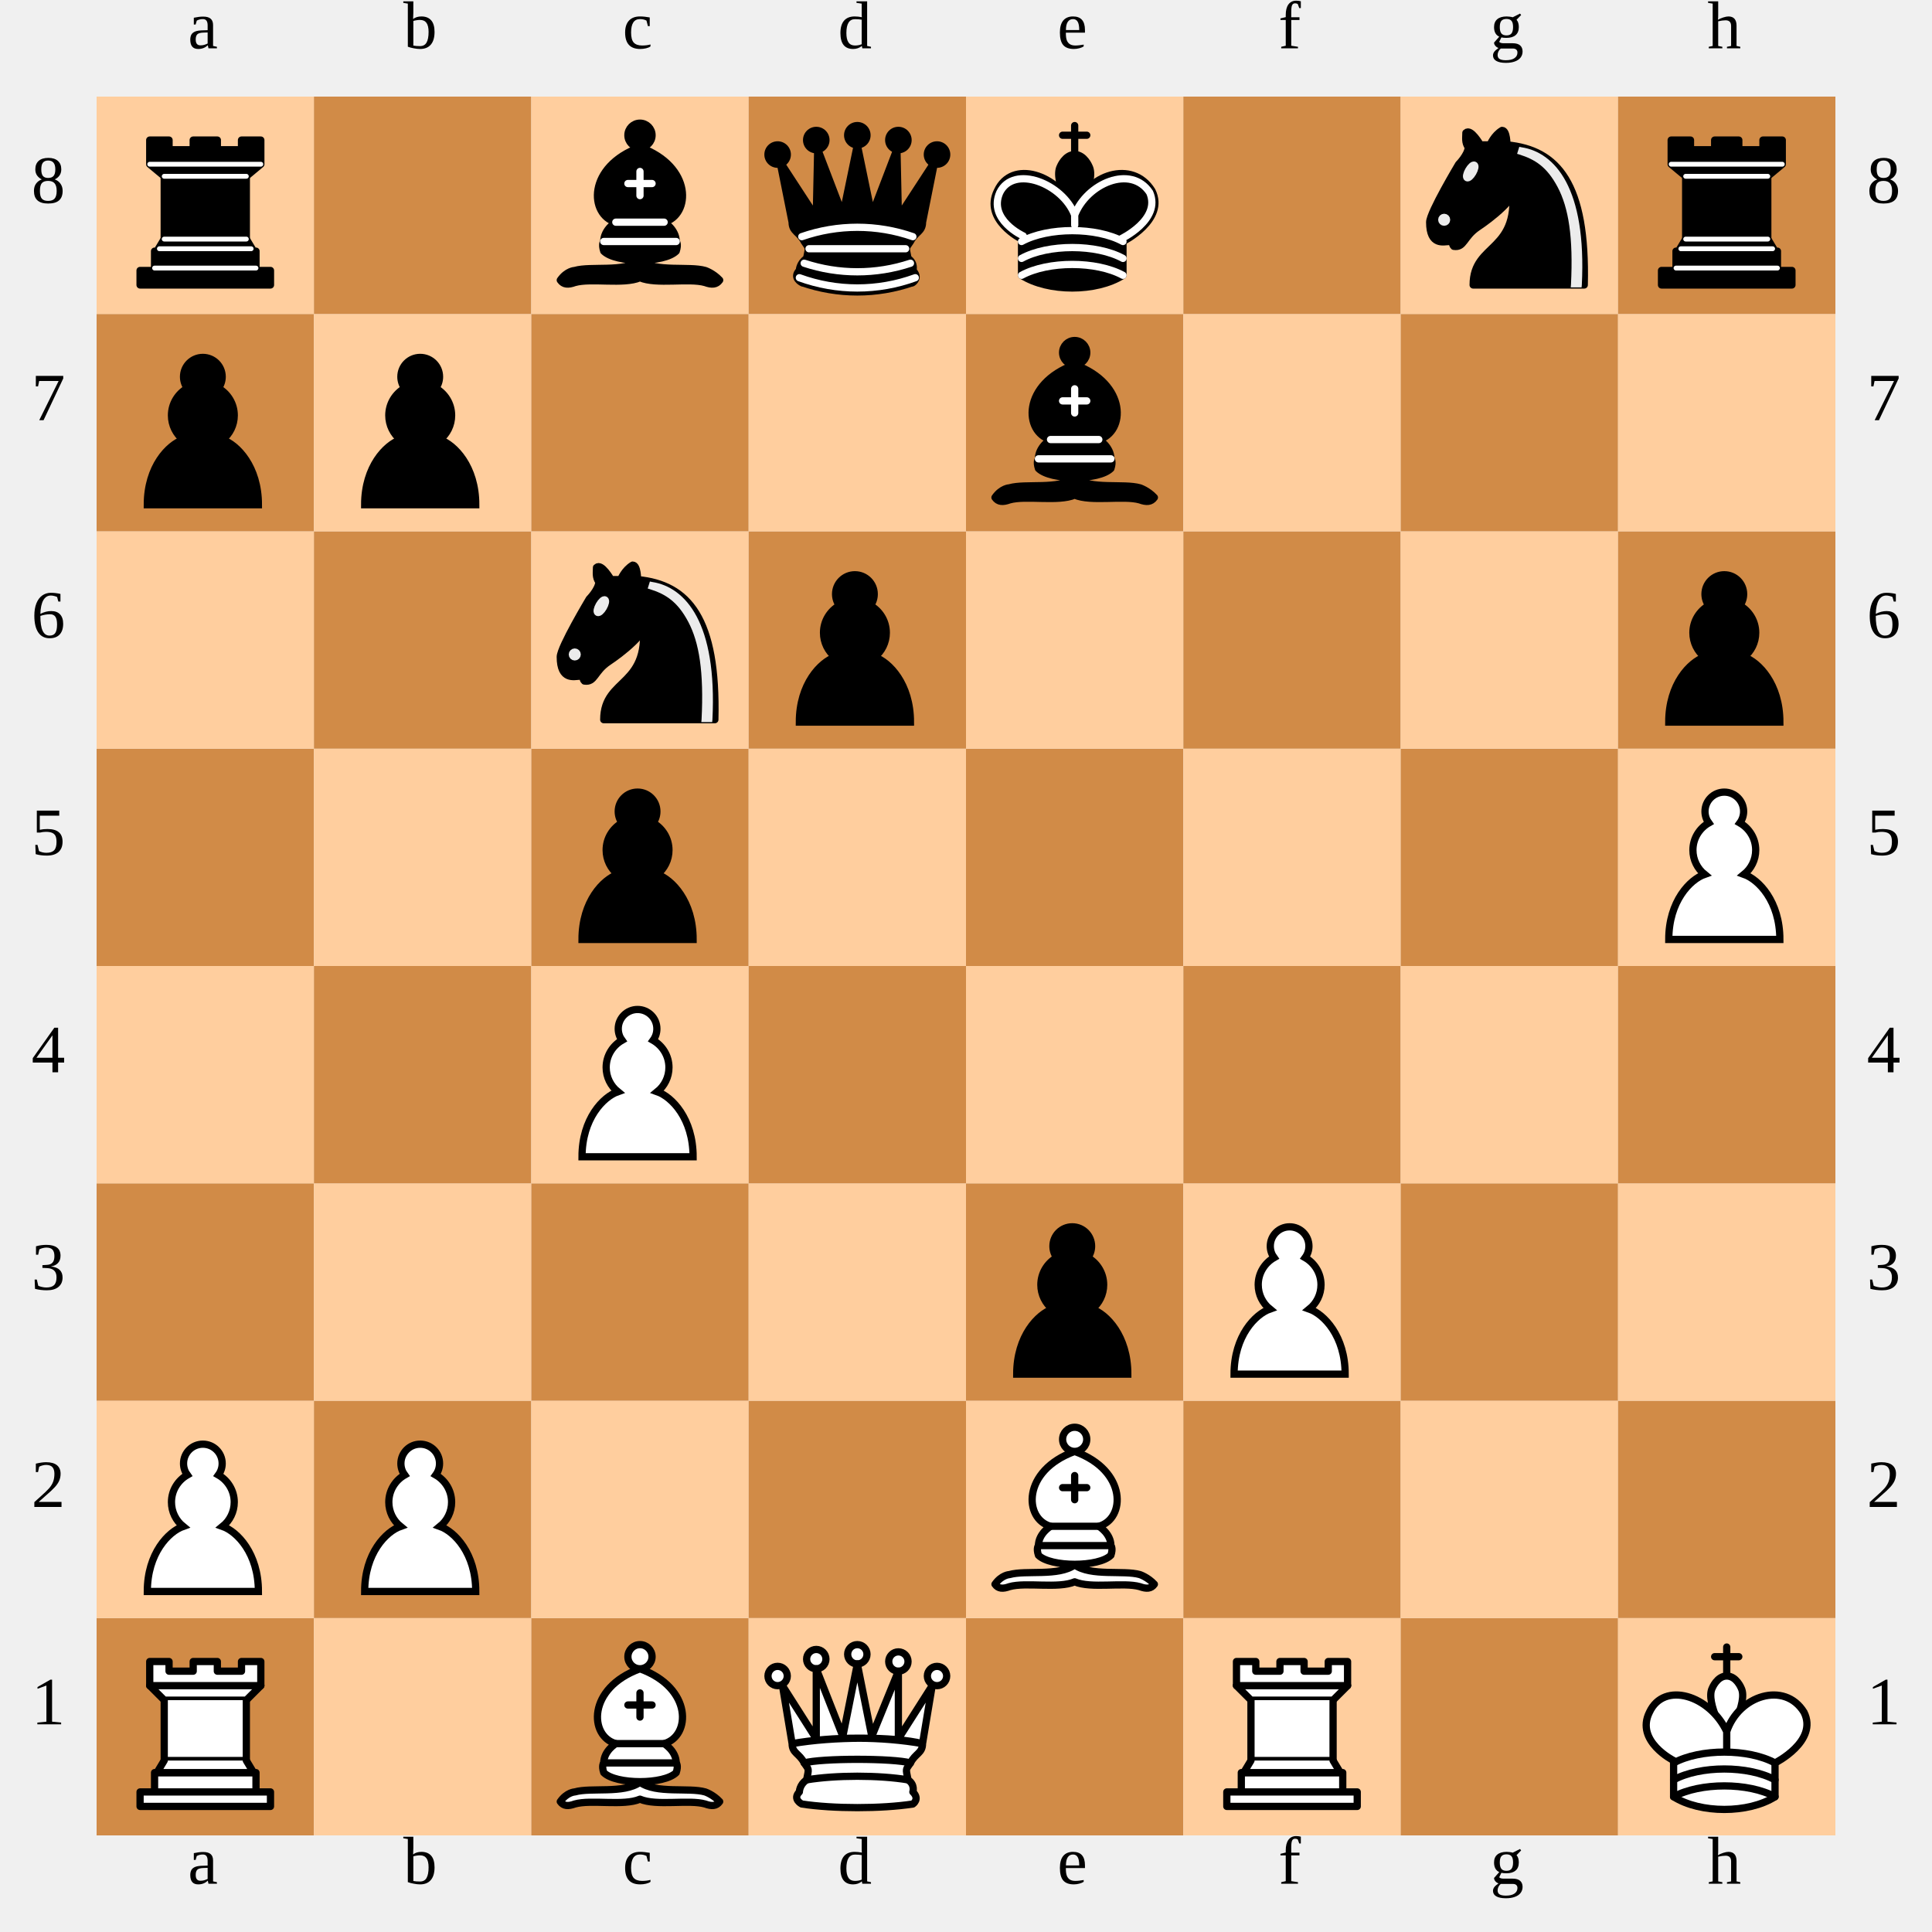
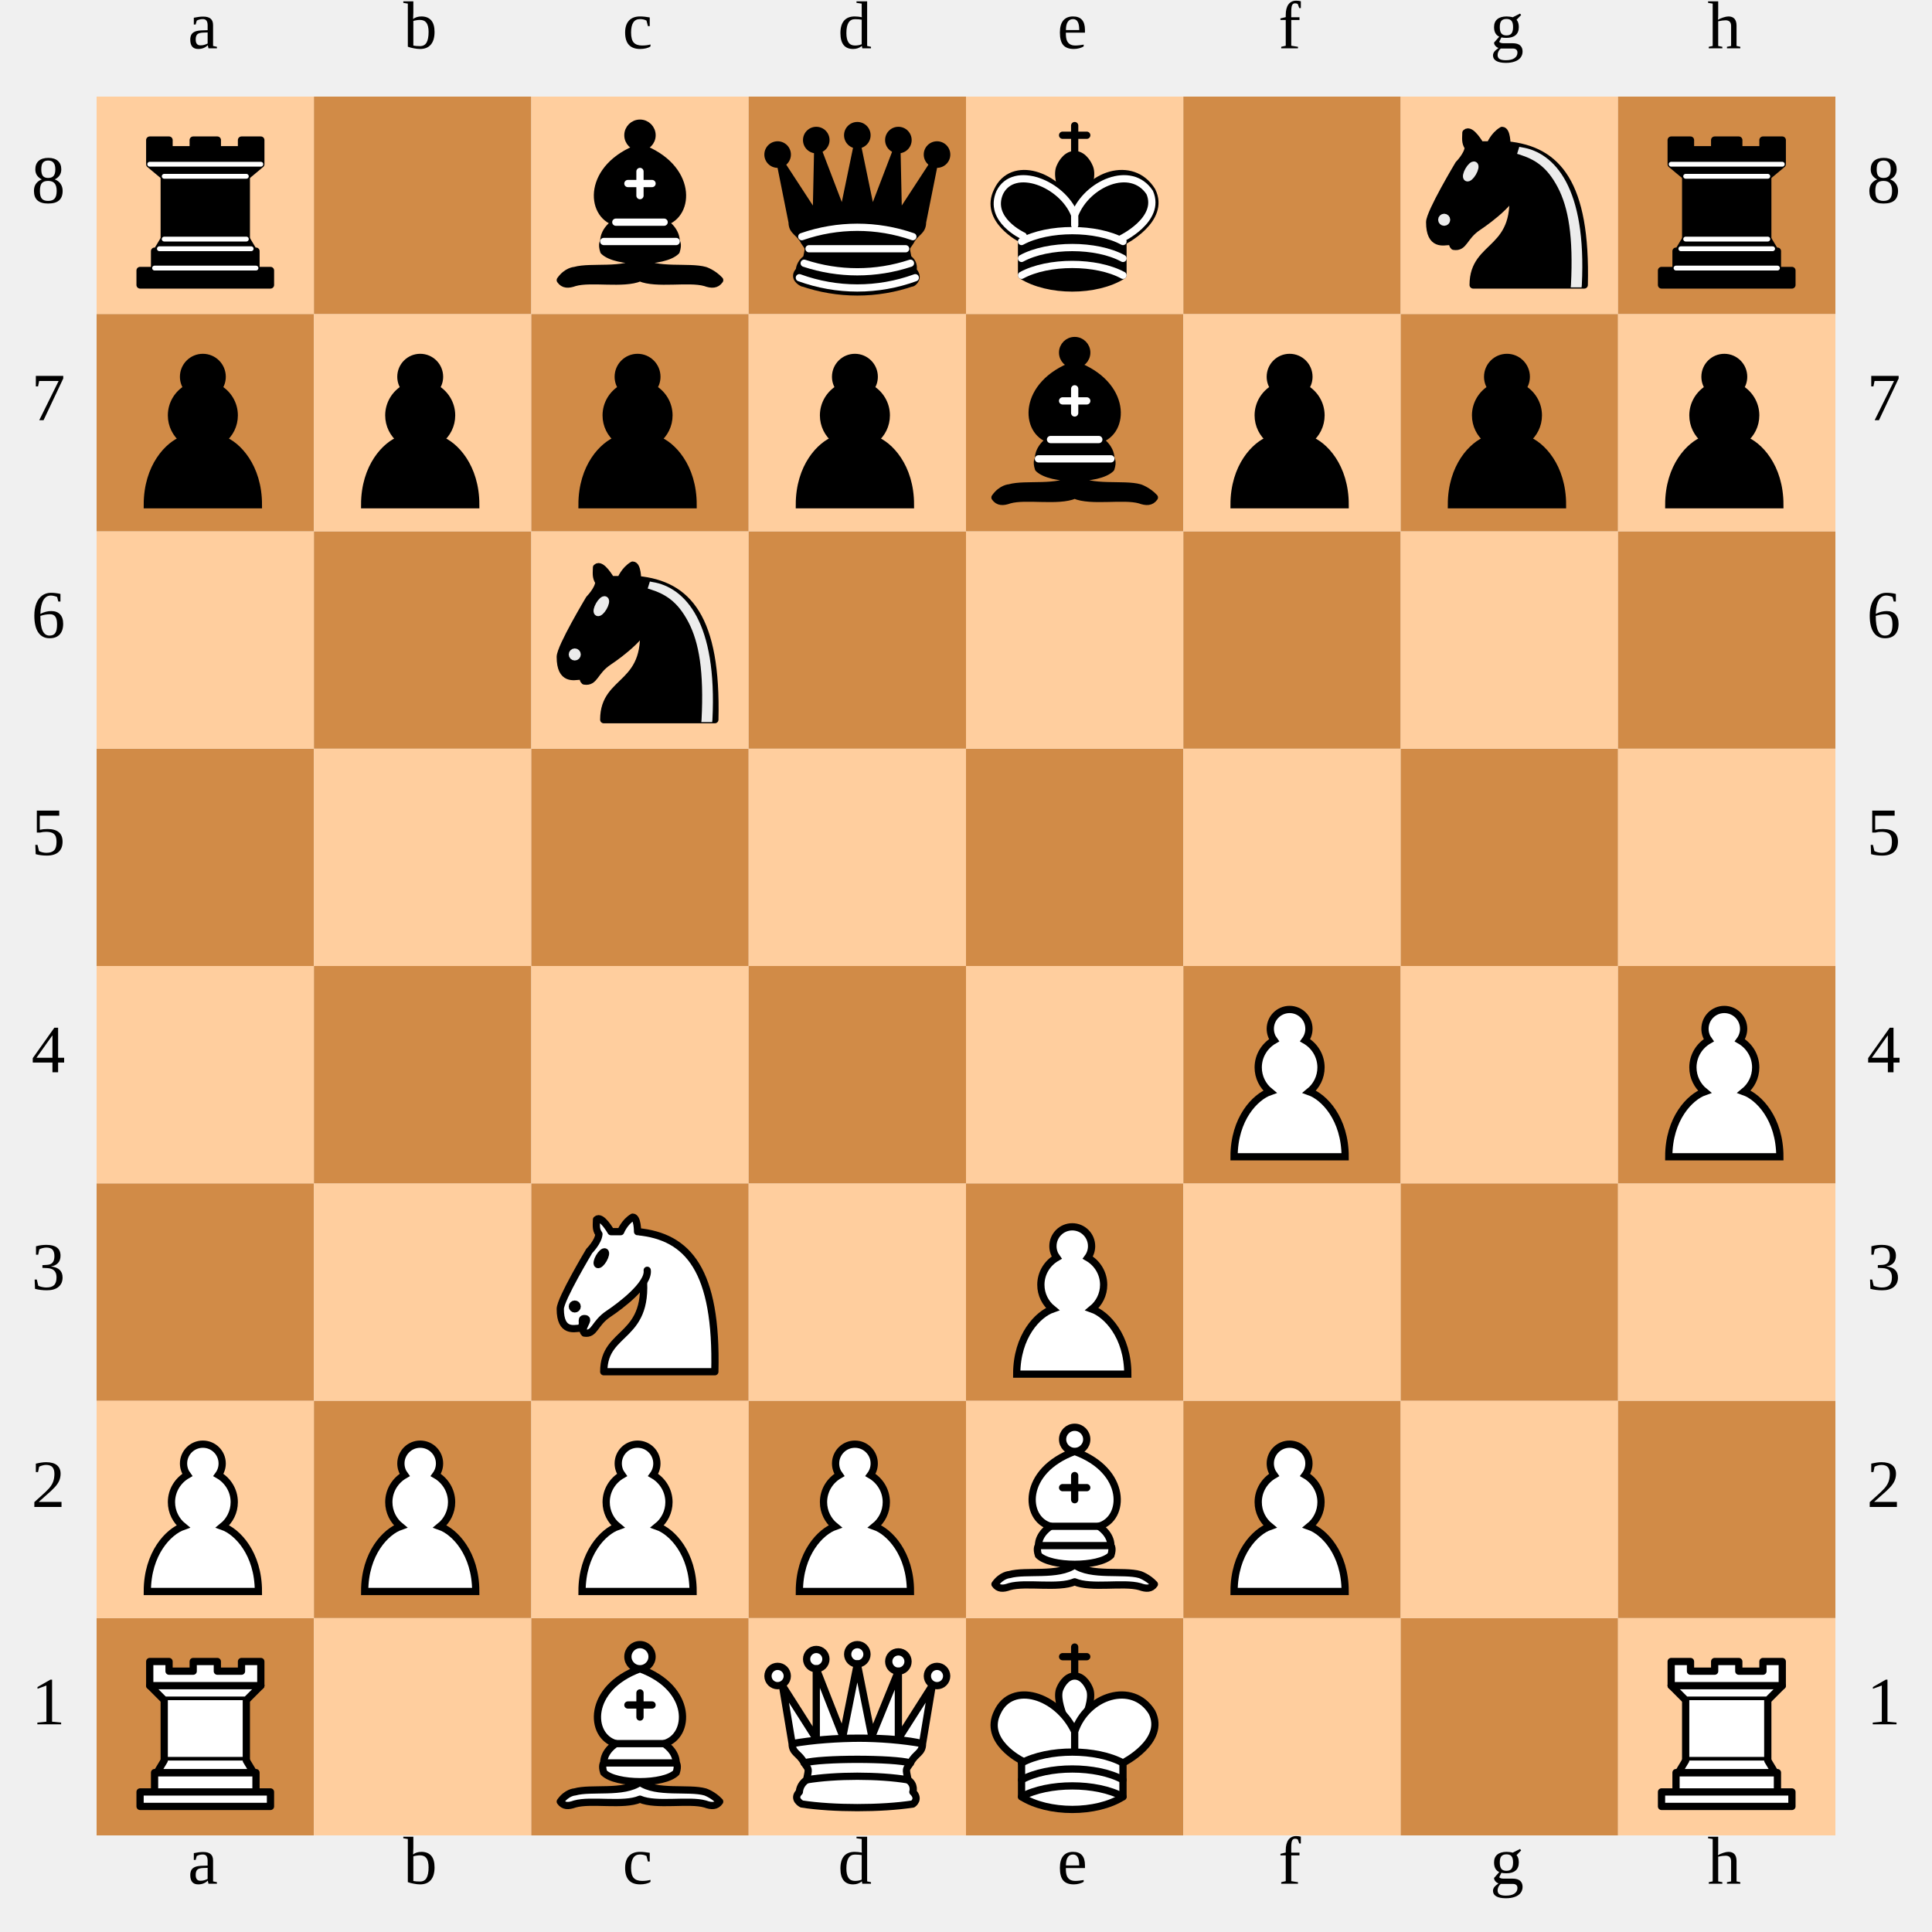
<svg xmlns="http://www.w3.org/2000/svg" xmlns:xlink="http://www.w3.org/1999/xlink" version="1.1" viewBox="0 0 400 400">
  <defs>
    <g class="white pawn" id="white-pawn">
      <path d="M22 9c-2.21 0-4 1.79-4 4 0 .89.29 1.71.78 2.38-1.95 1.12-3.28 3.21-3.28 5.62 0 2.03.94 3.84 2.41 5.03-3 1.06-7.41 5.55-7.41 13.47h23c0-7.92-4.41-12.41-7.41-13.47 1.47-1.19 2.41-3 2.41-5.03 0-2.41-1.33-4.5-3.28-5.62.49-.67.78-1.49.78-2.38 0-2.21-1.79-4-4-4z" fill="#fff" stroke="#000" stroke-linecap="round" stroke-width="1.5" />
+     </g>
+     <g class="white knight" fill="none" fill-rule="evenodd" id="white-knight" stroke="#000" stroke-linecap="round" stroke-linejoin="round" stroke-width="1.5">
+       <path d="M 22,10 C 32.5,11 38.5,18 38,39 L 15,39 C 15,30 25,32.5 23,18" style="fill:#ffffff; stroke:#000000;" />
+       <path d="M 24,18 C 24.38,20.91 18.45,25.37 16,27 C 13,29 13.18,31.34 11,31 C 9.958,30.06 12.41,27.96 11,28 C 10,28 11.19,29.23 10,30 C 9,30 5.997,31 6,26 C 6,24 12,14 12,14 C 12,14 13.89,12.1 14,10.5 C 13.27,9.506 13.5,8.5 13.5,7.5 C 14.5,6.5 16.5,10 16.5,10 L 18.5,10 C 18.5,10 19.28,8.008 21,7 C 22,7 22,10 22,10" style="fill:#ffffff; stroke:#000000;" />
+       <path d="M 9.5 25.5 A 0.5 0.5 0 1 1 8.5,25.5 A 0.5 0.5 0 1 1 9.5 25.5 z" style="fill:#000000; stroke:#000000;" />
+       <path d="M 15 15.5 A 0.5 1.5 0 1 1 14,15.5 A 0.5 1.5 0 1 1 15 15.5 z" style="fill:#000000; stroke:#000000;" transform="matrix(0.866,0.5,-0.5,0.866,9.693,-5.173)" />
    </g>
    <g class="white bishop" fill="none" fill-rule="evenodd" id="white-bishop" stroke="#000" stroke-linecap="round" stroke-linejoin="round" stroke-width="1.5">
      <g fill="#fff" stroke-linecap="butt">
        <path d="M9 36c3.39-.97 10.11.43 13.5-2 3.39 2.43 10.11 1.03 13.5 2 0 0 1.65.54 3 2-.68.97-1.65.99-3 .5-3.39-.97-10.11.46-13.5-1-3.39 1.46-10.11.03-13.5 1-1.354.49-2.323.47-3-.5 1.354-1.94 3-2 3-2zM15 32c2.5 2.5 12.5 2.5 15 0 .5-1.5 0-2 0-2 0-2.5-2.5-4-2.5-4 5.5-1.5 6-11.5-5-15.5-11 4-10.5 14-5 15.5 0 0-2.5 1.5-2.5 4 0 0-.5.5 0 2zM25 8a2.5 2.5 0 1 1-5 0 2.5 2.5 0 1 1 5 0z" />
      </g>
      <path d="M17.5 26h10M15 30h15m-7.5-14.5v5M20 18h5" stroke-linejoin="miter" />
    </g>
    <g class="white rook" fill="#fff" fill-rule="evenodd" id="white-rook" stroke="#000" stroke-linecap="round" stroke-linejoin="round" stroke-width="1.5">
      <path d="M9 39h27v-3H9v3zM12 36v-4h21v4H12zM11 14V9h4v2h5V9h5v2h5V9h4v5" stroke-linecap="butt" />
      <path d="M34 14l-3 3H14l-3-3" />
      <path d="M31 17v12.5H14V17" stroke-linecap="butt" stroke-linejoin="miter" />
      <path d="M31 29.5l1.5 2.5h-20l1.5-2.5" />
      <path d="M11 14h23" fill="none" stroke-linejoin="miter" />
    </g>
    <g class="white queen" fill="#fff" fill-rule="evenodd" id="white-queen" stroke="#000" stroke-linecap="round" stroke-linejoin="round" stroke-width="1.5">
      <path d="M8 12a2 2 0 1 1-4 0 2 2 0 1 1 4 0zM24.5 7.5a2 2 0 1 1-4 0 2 2 0 1 1 4 0zM41 12a2 2 0 1 1-4 0 2 2 0 1 1 4 0zM16 8.5a2 2 0 1 1-4 0 2 2 0 1 1 4 0zM33 9a2 2 0 1 1-4 0 2 2 0 1 1 4 0z" />
      <path d="M9 26c8.5-1.5 21-1.5 27 0l2-12-7 11V11l-5.5 13.5-3-15-3 15-5.5-14V25L7 14l2 12zM9 26c0 2 1.5 2 2.5 4 1 1.5 1 1 .5 3.5-1.5 1-1.5 2.5-1.5 2.5-1.5 1.5.5 2.5.5 2.5 6.5 1 16.5 1 23 0 0 0 1.5-1 0-2.5 0 0 .5-1.5-1-2.5-.5-2.5-.5-2 .5-3.5 1-2 2.5-2 2.5-4-8.5-1.5-18.5-1.5-27 0z" stroke-linecap="butt" />
      <path d="M11.5 30c3.5-1 18.5-1 22 0M12 33.5c6-1 15-1 21 0" fill="none" />
    </g>
    <g class="white king" fill="none" fill-rule="evenodd" id="white-king" stroke="#000" stroke-linecap="round" stroke-linejoin="round" stroke-width="1.5">
      <path d="M22.5 11.63V6M20 8h5" stroke-linejoin="miter" />
      <path d="M22.5 25s4.5-7.5 3-10.5c0 0-1-2.5-3-2.5s-3 2.5-3 2.5c-1.5 3 3 10.5 3 10.5" fill="#fff" stroke-linecap="butt" stroke-linejoin="miter" />
      <path d="M11.5 37c5.5 3.5 15.5 3.5 21 0v-7s9-4.5 6-10.5c-4-6.5-13.5-3.5-16 4V27v-3.5c-3.5-7.5-13-10.5-16-4-3 6 5 10 5 10V37z" fill="#fff" />
      <path d="M11.5 30c5.5-3 15.5-3 21 0m-21 3.5c5.5-3 15.5-3 21 0m-21 3.5c5.5-3 15.5-3 21 0" />
    </g>
    <g class="black pawn" id="black-pawn">
      <path d="M22 9c-2.21 0-4 1.79-4 4 0 .89.29 1.71.78 2.38-1.95 1.12-3.28 3.21-3.28 5.62 0 2.03.94 3.84 2.41 5.03-3 1.06-7.41 5.55-7.41 13.47h23c0-7.92-4.41-12.41-7.41-13.47 1.47-1.19 2.41-3 2.41-5.03 0-2.41-1.33-4.5-3.28-5.62.49-.67.78-1.49.78-2.38 0-2.21-1.79-4-4-4z" stroke="#000" stroke-linecap="round" stroke-width="1.5" />
    </g>
    <g class="black knight" fill="none" fill-rule="evenodd" id="black-knight" stroke="#000" stroke-linecap="round" stroke-linejoin="round" stroke-width="1.5">
      <path d="M 22,10 C 32.5,11 38.5,18 38,39 L 15,39 C 15,30 25,32.5 23,18" style="fill:#000000; stroke:#000000;" />
      <path d="M 24,18 C 24.38,20.91 18.45,25.37 16,27 C 13,29 13.18,31.34 11,31 C 9.958,30.06 12.41,27.96 11,28 C 10,28 11.19,29.23 10,30 C 9,30 5.997,31 6,26 C 6,24 12,14 12,14 C 12,14 13.89,12.1 14,10.5 C 13.27,9.506 13.5,8.5 13.5,7.5 C 14.5,6.5 16.5,10 16.5,10 L 18.5,10 C 18.5,10 19.28,8.008 21,7 C 22,7 22,10 22,10" style="fill:#000000; stroke:#000000;" />
      <path d="M 9.5 25.5 A 0.5 0.5 0 1 1 8.5,25.5 A 0.5 0.5 0 1 1 9.5 25.5 z" style="fill:#ececec; stroke:#ececec;" />
      <path d="M 15 15.5 A 0.5 1.5 0 1 1 14,15.5 A 0.5 1.5 0 1 1 15 15.5 z" style="fill:#ececec; stroke:#ececec;" transform="matrix(0.866,0.5,-0.5,0.866,9.693,-5.173)" />
      <path d="M 24.55,10.4 L 24.1,11.85 L 24.6,12 C 27.75,13 30.25,14.49 32.5,18.75 C 34.75,23.01 35.75,29.06 35.25,39 L 35.2,39.5 L 37.45,39.5 L 37.5,39 C 38,28.94 36.62,22.15 34.25,17.66 C 31.88,13.17 28.46,11.02 25.06,10.5 L 24.55,10.4 z " style="fill:#ececec; stroke:none;" />
    </g>
    <g class="black bishop" fill="none" fill-rule="evenodd" id="black-bishop" stroke="#000" stroke-linecap="round" stroke-linejoin="round" stroke-width="1.5">
      <path d="M9 36c3.39-.97 10.11.43 13.5-2 3.39 2.43 10.11 1.03 13.5 2 0 0 1.65.54 3 2-.68.97-1.65.99-3 .5-3.39-.97-10.11.46-13.5-1-3.39 1.46-10.11.03-13.5 1-1.354.49-2.323.47-3-.5 1.354-1.94 3-2 3-2zm6-4c2.5 2.5 12.5 2.5 15 0 .5-1.5 0-2 0-2 0-2.5-2.5-4-2.5-4 5.5-1.5 6-11.5-5-15.5-11 4-10.5 14-5 15.5 0 0-2.5 1.5-2.5 4 0 0-.5.5 0 2zM25 8a2.5 2.5 0 1 1-5 0 2.5 2.5 0 1 1 5 0z" fill="#000" stroke-linecap="butt" />
      <path d="M17.5 26h10M15 30h15m-7.5-14.5v5M20 18h5" stroke="#fff" stroke-linejoin="miter" />
    </g>
    <g class="black rook" fill="#000" fill-rule="evenodd" id="black-rook" stroke="#000" stroke-linecap="round" stroke-linejoin="round" stroke-width="1.5">
      <path d="M9 39h27v-3H9v3zM12.5 32l1.5-2.5h17l1.5 2.5h-20zM12 36v-4h21v4H12z" stroke-linecap="butt" />
      <path d="M14 29.5v-13h17v13H14z" stroke-linecap="butt" stroke-linejoin="miter" />
      <path d="M14 16.5L11 14h23l-3 2.5H14zM11 14V9h4v2h5V9h5v2h5V9h4v5H11z" stroke-linecap="butt" />
      <path d="M12 35.5h21M13 31.5h19M14 29.5h17M14 16.5h17M11 14h23" fill="none" stroke="#fff" stroke-linejoin="miter" stroke-width="1" />
    </g>
    <g class="black queen" fill="#000" fill-rule="evenodd" id="black-queen" stroke="#000" stroke-linecap="round" stroke-linejoin="round" stroke-width="1.5">
      <g fill="#000" stroke="none">
        <circle cx="6" cy="12" r="2.75" />
        <circle cx="14" cy="9" r="2.75" />
        <circle cx="22.5" cy="8" r="2.75" />
        <circle cx="31" cy="9" r="2.75" />
        <circle cx="39" cy="12" r="2.75" />
      </g>
      <path d="M9 26c8.5-1.5 21-1.5 27 0l2.5-12.5L31 25l-.3-14.1-5.2 13.6-3-14.5-3 14.5-5.2-13.6L14 25 6.5 13.5 9 26zM9 26c0 2 1.5 2 2.5 4 1 1.5 1 1 .5 3.5-1.5 1-1.5 2.5-1.5 2.5-1.5 1.5.5 2.5.5 2.5 6.5 1 16.5 1 23 0 0 0 1.5-1 0-2.5 0 0 .5-1.5-1-2.5-.5-2.5-.5-2 .5-3.5 1-2 2.5-2 2.5-4-8.5-1.5-18.5-1.5-27 0z" stroke-linecap="butt" />
      <path d="M11 38.5a35 35 1 0 0 23 0" fill="none" stroke-linecap="butt" />
      <path d="M11 29a35 35 1 0 1 23 0M12.5 31.5h20M11.5 34.5a35 35 1 0 0 22 0M10.5 37.5a35 35 1 0 0 24 0" fill="none" stroke="#fff" />
    </g>
    <g class="black king" fill="none" fill-rule="evenodd" id="black-king" stroke="#000" stroke-linecap="round" stroke-linejoin="round" stroke-width="1.5">
      <path d="M22.5 11.63V6" stroke-linejoin="miter" />
      <path d="M22.5 25s4.5-7.5 3-10.5c0 0-1-2.5-3-2.5s-3 2.5-3 2.5c-1.5 3 3 10.5 3 10.5" fill="#000" stroke-linecap="butt" stroke-linejoin="miter" />
      <path d="M11.5 37c5.5 3.5 15.5 3.5 21 0v-7s9-4.5 6-10.5c-4-6.5-13.5-3.5-16 4V27v-3.5c-3.5-7.5-13-10.5-16-4-3 6 5 10 5 10V37z" fill="#000" />
      <path d="M20 8h5" stroke-linejoin="miter" />
      <path d="M32 29.5s8.5-4 6.03-9.65C34.15 14 25 18 22.5 24.5l.01 2.1-.01-2.1C20 18 9.906 14 6.997 19.85c-2.497 5.65 4.853 9 4.853 9M11.5 30c5.5-3 15.5-3 21 0m-21 3.5c5.5-3 15.5-3 21 0m-21 3.5c5.5-3 15.5-3 21 0" stroke="#fff" />
    </g>
  </defs>
  <rect class="square dark a1" fill="#d18b47" height="45" stroke="none" width="45" x="20" y="335" />
  <use transform="translate(20, 335)" xlink:href="#white-rook" />
  <rect class="square light b1" fill="#ffce9e" height="45" stroke="none" width="45" x="65" y="335" />
  <rect class="square dark c1" fill="#d18b47" height="45" stroke="none" width="45" x="110" y="335" />
  <use transform="translate(110, 335)" xlink:href="#white-bishop" />
  <rect class="square light d1" fill="#ffce9e" height="45" stroke="none" width="45" x="155" y="335" />
  <use transform="translate(155, 335)" xlink:href="#white-queen" />
  <rect class="square dark e1" fill="#d18b47" height="45" stroke="none" width="45" x="200" y="335" />
+   <use transform="translate(200, 335)" xlink:href="#white-king" />
  <rect class="square light f1" fill="#ffce9e" height="45" stroke="none" width="45" x="245" y="335" />
-   <use transform="translate(245, 335)" xlink:href="#white-rook" />
  <rect class="square dark g1" fill="#d18b47" height="45" stroke="none" width="45" x="290" y="335" />
  <rect class="square light h1" fill="#ffce9e" height="45" stroke="none" width="45" x="335" y="335" />
-   <use transform="translate(335, 335)" xlink:href="#white-king" />
+   <use transform="translate(335, 335)" xlink:href="#white-rook" />
  <rect class="square light a2" fill="#ffce9e" height="45" stroke="none" width="45" x="20" y="290" />
  <use transform="translate(20, 290)" xlink:href="#white-pawn" />
  <rect class="square dark b2" fill="#d18b47" height="45" stroke="none" width="45" x="65" y="290" />
  <use transform="translate(65, 290)" xlink:href="#white-pawn" />
  <rect class="square light c2" fill="#ffce9e" height="45" stroke="none" width="45" x="110" y="290" />
+   <use transform="translate(110, 290)" xlink:href="#white-pawn" />
  <rect class="square dark d2" fill="#d18b47" height="45" stroke="none" width="45" x="155" y="290" />
+   <use transform="translate(155, 290)" xlink:href="#white-pawn" />
  <rect class="square light e2" fill="#ffce9e" height="45" stroke="none" width="45" x="200" y="290" />
  <use transform="translate(200, 290)" xlink:href="#white-bishop" />
  <rect class="square dark f2" fill="#d18b47" height="45" stroke="none" width="45" x="245" y="290" />
+   <use transform="translate(245, 290)" xlink:href="#white-pawn" />
  <rect class="square light g2" fill="#ffce9e" height="45" stroke="none" width="45" x="290" y="290" />
  <rect class="square dark h2" fill="#d18b47" height="45" stroke="none" width="45" x="335" y="290" />
  <rect class="square dark a3" fill="#d18b47" height="45" stroke="none" width="45" x="20" y="245" />
  <rect class="square light b3" fill="#ffce9e" height="45" stroke="none" width="45" x="65" y="245" />
  <rect class="square dark c3" fill="#d18b47" height="45" stroke="none" width="45" x="110" y="245" />
+   <use transform="translate(110, 245)" xlink:href="#white-knight" />
  <rect class="square light d3" fill="#ffce9e" height="45" stroke="none" width="45" x="155" y="245" />
  <rect class="square dark e3" fill="#d18b47" height="45" stroke="none" width="45" x="200" y="245" />
-   <use transform="translate(200, 245)" xlink:href="#black-pawn" />
+   <use transform="translate(200, 245)" xlink:href="#white-pawn" />
  <rect class="square light f3" fill="#ffce9e" height="45" stroke="none" width="45" x="245" y="245" />
-   <use transform="translate(245, 245)" xlink:href="#white-pawn" />
  <rect class="square dark g3" fill="#d18b47" height="45" stroke="none" width="45" x="290" y="245" />
  <rect class="square light h3" fill="#ffce9e" height="45" stroke="none" width="45" x="335" y="245" />
  <rect class="square light a4" fill="#ffce9e" height="45" stroke="none" width="45" x="20" y="200" />
  <rect class="square dark b4" fill="#d18b47" height="45" stroke="none" width="45" x="65" y="200" />
  <rect class="square light c4" fill="#ffce9e" height="45" stroke="none" width="45" x="110" y="200" />
-   <use transform="translate(110, 200)" xlink:href="#white-pawn" />
  <rect class="square dark d4" fill="#d18b47" height="45" stroke="none" width="45" x="155" y="200" />
  <rect class="square light e4" fill="#ffce9e" height="45" stroke="none" width="45" x="200" y="200" />
  <rect class="square dark f4" fill="#d18b47" height="45" stroke="none" width="45" x="245" y="200" />
+   <use transform="translate(245, 200)" xlink:href="#white-pawn" />
  <rect class="square light g4" fill="#ffce9e" height="45" stroke="none" width="45" x="290" y="200" />
  <rect class="square dark h4" fill="#d18b47" height="45" stroke="none" width="45" x="335" y="200" />
+   <use transform="translate(335, 200)" xlink:href="#white-pawn" />
  <rect class="square dark a5" fill="#d18b47" height="45" stroke="none" width="45" x="20" y="155" />
  <rect class="square light b5" fill="#ffce9e" height="45" stroke="none" width="45" x="65" y="155" />
  <rect class="square dark c5" fill="#d18b47" height="45" stroke="none" width="45" x="110" y="155" />
-   <use transform="translate(110, 155)" xlink:href="#black-pawn" />
  <rect class="square light d5" fill="#ffce9e" height="45" stroke="none" width="45" x="155" y="155" />
  <rect class="square dark e5" fill="#d18b47" height="45" stroke="none" width="45" x="200" y="155" />
  <rect class="square light f5" fill="#ffce9e" height="45" stroke="none" width="45" x="245" y="155" />
  <rect class="square dark g5" fill="#d18b47" height="45" stroke="none" width="45" x="290" y="155" />
  <rect class="square light h5" fill="#ffce9e" height="45" stroke="none" width="45" x="335" y="155" />
-   <use transform="translate(335, 155)" xlink:href="#white-pawn" />
  <rect class="square light a6" fill="#ffce9e" height="45" stroke="none" width="45" x="20" y="110" />
  <rect class="square dark b6" fill="#d18b47" height="45" stroke="none" width="45" x="65" y="110" />
  <rect class="square light c6" fill="#ffce9e" height="45" stroke="none" width="45" x="110" y="110" />
  <use transform="translate(110, 110)" xlink:href="#black-knight" />
  <rect class="square dark d6" fill="#d18b47" height="45" stroke="none" width="45" x="155" y="110" />
-   <use transform="translate(155, 110)" xlink:href="#black-pawn" />
  <rect class="square light e6" fill="#ffce9e" height="45" stroke="none" width="45" x="200" y="110" />
  <rect class="square dark f6" fill="#d18b47" height="45" stroke="none" width="45" x="245" y="110" />
  <rect class="square light g6" fill="#ffce9e" height="45" stroke="none" width="45" x="290" y="110" />
  <rect class="square dark h6" fill="#d18b47" height="45" stroke="none" width="45" x="335" y="110" />
-   <use transform="translate(335, 110)" xlink:href="#black-pawn" />
  <rect class="square dark a7" fill="#d18b47" height="45" stroke="none" width="45" x="20" y="65" />
  <use transform="translate(20, 65)" xlink:href="#black-pawn" />
  <rect class="square light b7" fill="#ffce9e" height="45" stroke="none" width="45" x="65" y="65" />
  <use transform="translate(65, 65)" xlink:href="#black-pawn" />
  <rect class="square dark c7" fill="#d18b47" height="45" stroke="none" width="45" x="110" y="65" />
+   <use transform="translate(110, 65)" xlink:href="#black-pawn" />
  <rect class="square light d7" fill="#ffce9e" height="45" stroke="none" width="45" x="155" y="65" />
+   <use transform="translate(155, 65)" xlink:href="#black-pawn" />
  <rect class="square dark e7" fill="#d18b47" height="45" stroke="none" width="45" x="200" y="65" />
  <use transform="translate(200, 65)" xlink:href="#black-bishop" />
  <rect class="square light f7" fill="#ffce9e" height="45" stroke="none" width="45" x="245" y="65" />
+   <use transform="translate(245, 65)" xlink:href="#black-pawn" />
  <rect class="square dark g7" fill="#d18b47" height="45" stroke="none" width="45" x="290" y="65" />
+   <use transform="translate(290, 65)" xlink:href="#black-pawn" />
  <rect class="square light h7" fill="#ffce9e" height="45" stroke="none" width="45" x="335" y="65" />
+   <use transform="translate(335, 65)" xlink:href="#black-pawn" />
  <rect class="square light a8" fill="#ffce9e" height="45" stroke="none" width="45" x="20" y="20" />
  <use transform="translate(20, 20)" xlink:href="#black-rook" />
  <rect class="square dark b8" fill="#d18b47" height="45" stroke="none" width="45" x="65" y="20" />
  <rect class="square light c8" fill="#ffce9e" height="45" stroke="none" width="45" x="110" y="20" />
  <use transform="translate(110, 20)" xlink:href="#black-bishop" />
  <rect class="square dark d8" fill="#d18b47" height="45" stroke="none" width="45" x="155" y="20" />
  <use transform="translate(155, 20)" xlink:href="#black-queen" />
  <rect class="square light e8" fill="#ffce9e" height="45" stroke="none" width="45" x="200" y="20" />
  <use transform="translate(200, 20)" xlink:href="#black-king" />
  <rect class="square dark f8" fill="#d18b47" height="45" stroke="none" width="45" x="245" y="20" />
  <rect class="square light g8" fill="#ffce9e" height="45" stroke="none" width="45" x="290" y="20" />
  <use transform="translate(290, 20)" xlink:href="#black-knight" />
  <rect class="square dark h8" fill="#d18b47" height="45" stroke="none" width="45" x="335" y="20" />
  <use transform="translate(335, 20)" xlink:href="#black-rook" />
  <text alignment-baseline="middle" font-size="14" text-anchor="middle" x="42" y="10">a</text>
  <text alignment-baseline="middle" font-size="14" text-anchor="middle" x="42" y="390">a</text>
  <text alignment-baseline="middle" font-size="14" text-anchor="middle" x="87" y="10">b</text>
  <text alignment-baseline="middle" font-size="14" text-anchor="middle" x="87" y="390">b</text>
  <text alignment-baseline="middle" font-size="14" text-anchor="middle" x="132" y="10">c</text>
  <text alignment-baseline="middle" font-size="14" text-anchor="middle" x="132" y="390">c</text>
  <text alignment-baseline="middle" font-size="14" text-anchor="middle" x="177" y="10">d</text>
  <text alignment-baseline="middle" font-size="14" text-anchor="middle" x="177" y="390">d</text>
  <text alignment-baseline="middle" font-size="14" text-anchor="middle" x="222" y="10">e</text>
  <text alignment-baseline="middle" font-size="14" text-anchor="middle" x="222" y="390">e</text>
  <text alignment-baseline="middle" font-size="14" text-anchor="middle" x="267" y="10">f</text>
  <text alignment-baseline="middle" font-size="14" text-anchor="middle" x="267" y="390">f</text>
  <text alignment-baseline="middle" font-size="14" text-anchor="middle" x="312" y="10">g</text>
  <text alignment-baseline="middle" font-size="14" text-anchor="middle" x="312" y="390">g</text>
  <text alignment-baseline="middle" font-size="14" text-anchor="middle" x="357" y="10">h</text>
  <text alignment-baseline="middle" font-size="14" text-anchor="middle" x="357" y="390">h</text>
  <text alignment-baseline="middle" font-size="14" text-anchor="middle" x="10" y="357">1</text>
  <text alignment-baseline="middle" font-size="14" text-anchor="middle" x="390" y="357">1</text>
  <text alignment-baseline="middle" font-size="14" text-anchor="middle" x="10" y="312">2</text>
  <text alignment-baseline="middle" font-size="14" text-anchor="middle" x="390" y="312">2</text>
  <text alignment-baseline="middle" font-size="14" text-anchor="middle" x="10" y="267">3</text>
  <text alignment-baseline="middle" font-size="14" text-anchor="middle" x="390" y="267">3</text>
  <text alignment-baseline="middle" font-size="14" text-anchor="middle" x="10" y="222">4</text>
  <text alignment-baseline="middle" font-size="14" text-anchor="middle" x="390" y="222">4</text>
  <text alignment-baseline="middle" font-size="14" text-anchor="middle" x="10" y="177">5</text>
  <text alignment-baseline="middle" font-size="14" text-anchor="middle" x="390" y="177">5</text>
  <text alignment-baseline="middle" font-size="14" text-anchor="middle" x="10" y="132">6</text>
  <text alignment-baseline="middle" font-size="14" text-anchor="middle" x="390" y="132">6</text>
  <text alignment-baseline="middle" font-size="14" text-anchor="middle" x="10" y="87">7</text>
  <text alignment-baseline="middle" font-size="14" text-anchor="middle" x="390" y="87">7</text>
  <text alignment-baseline="middle" font-size="14" text-anchor="middle" x="10" y="42">8</text>
  <text alignment-baseline="middle" font-size="14" text-anchor="middle" x="390" y="42">8</text>
</svg>
